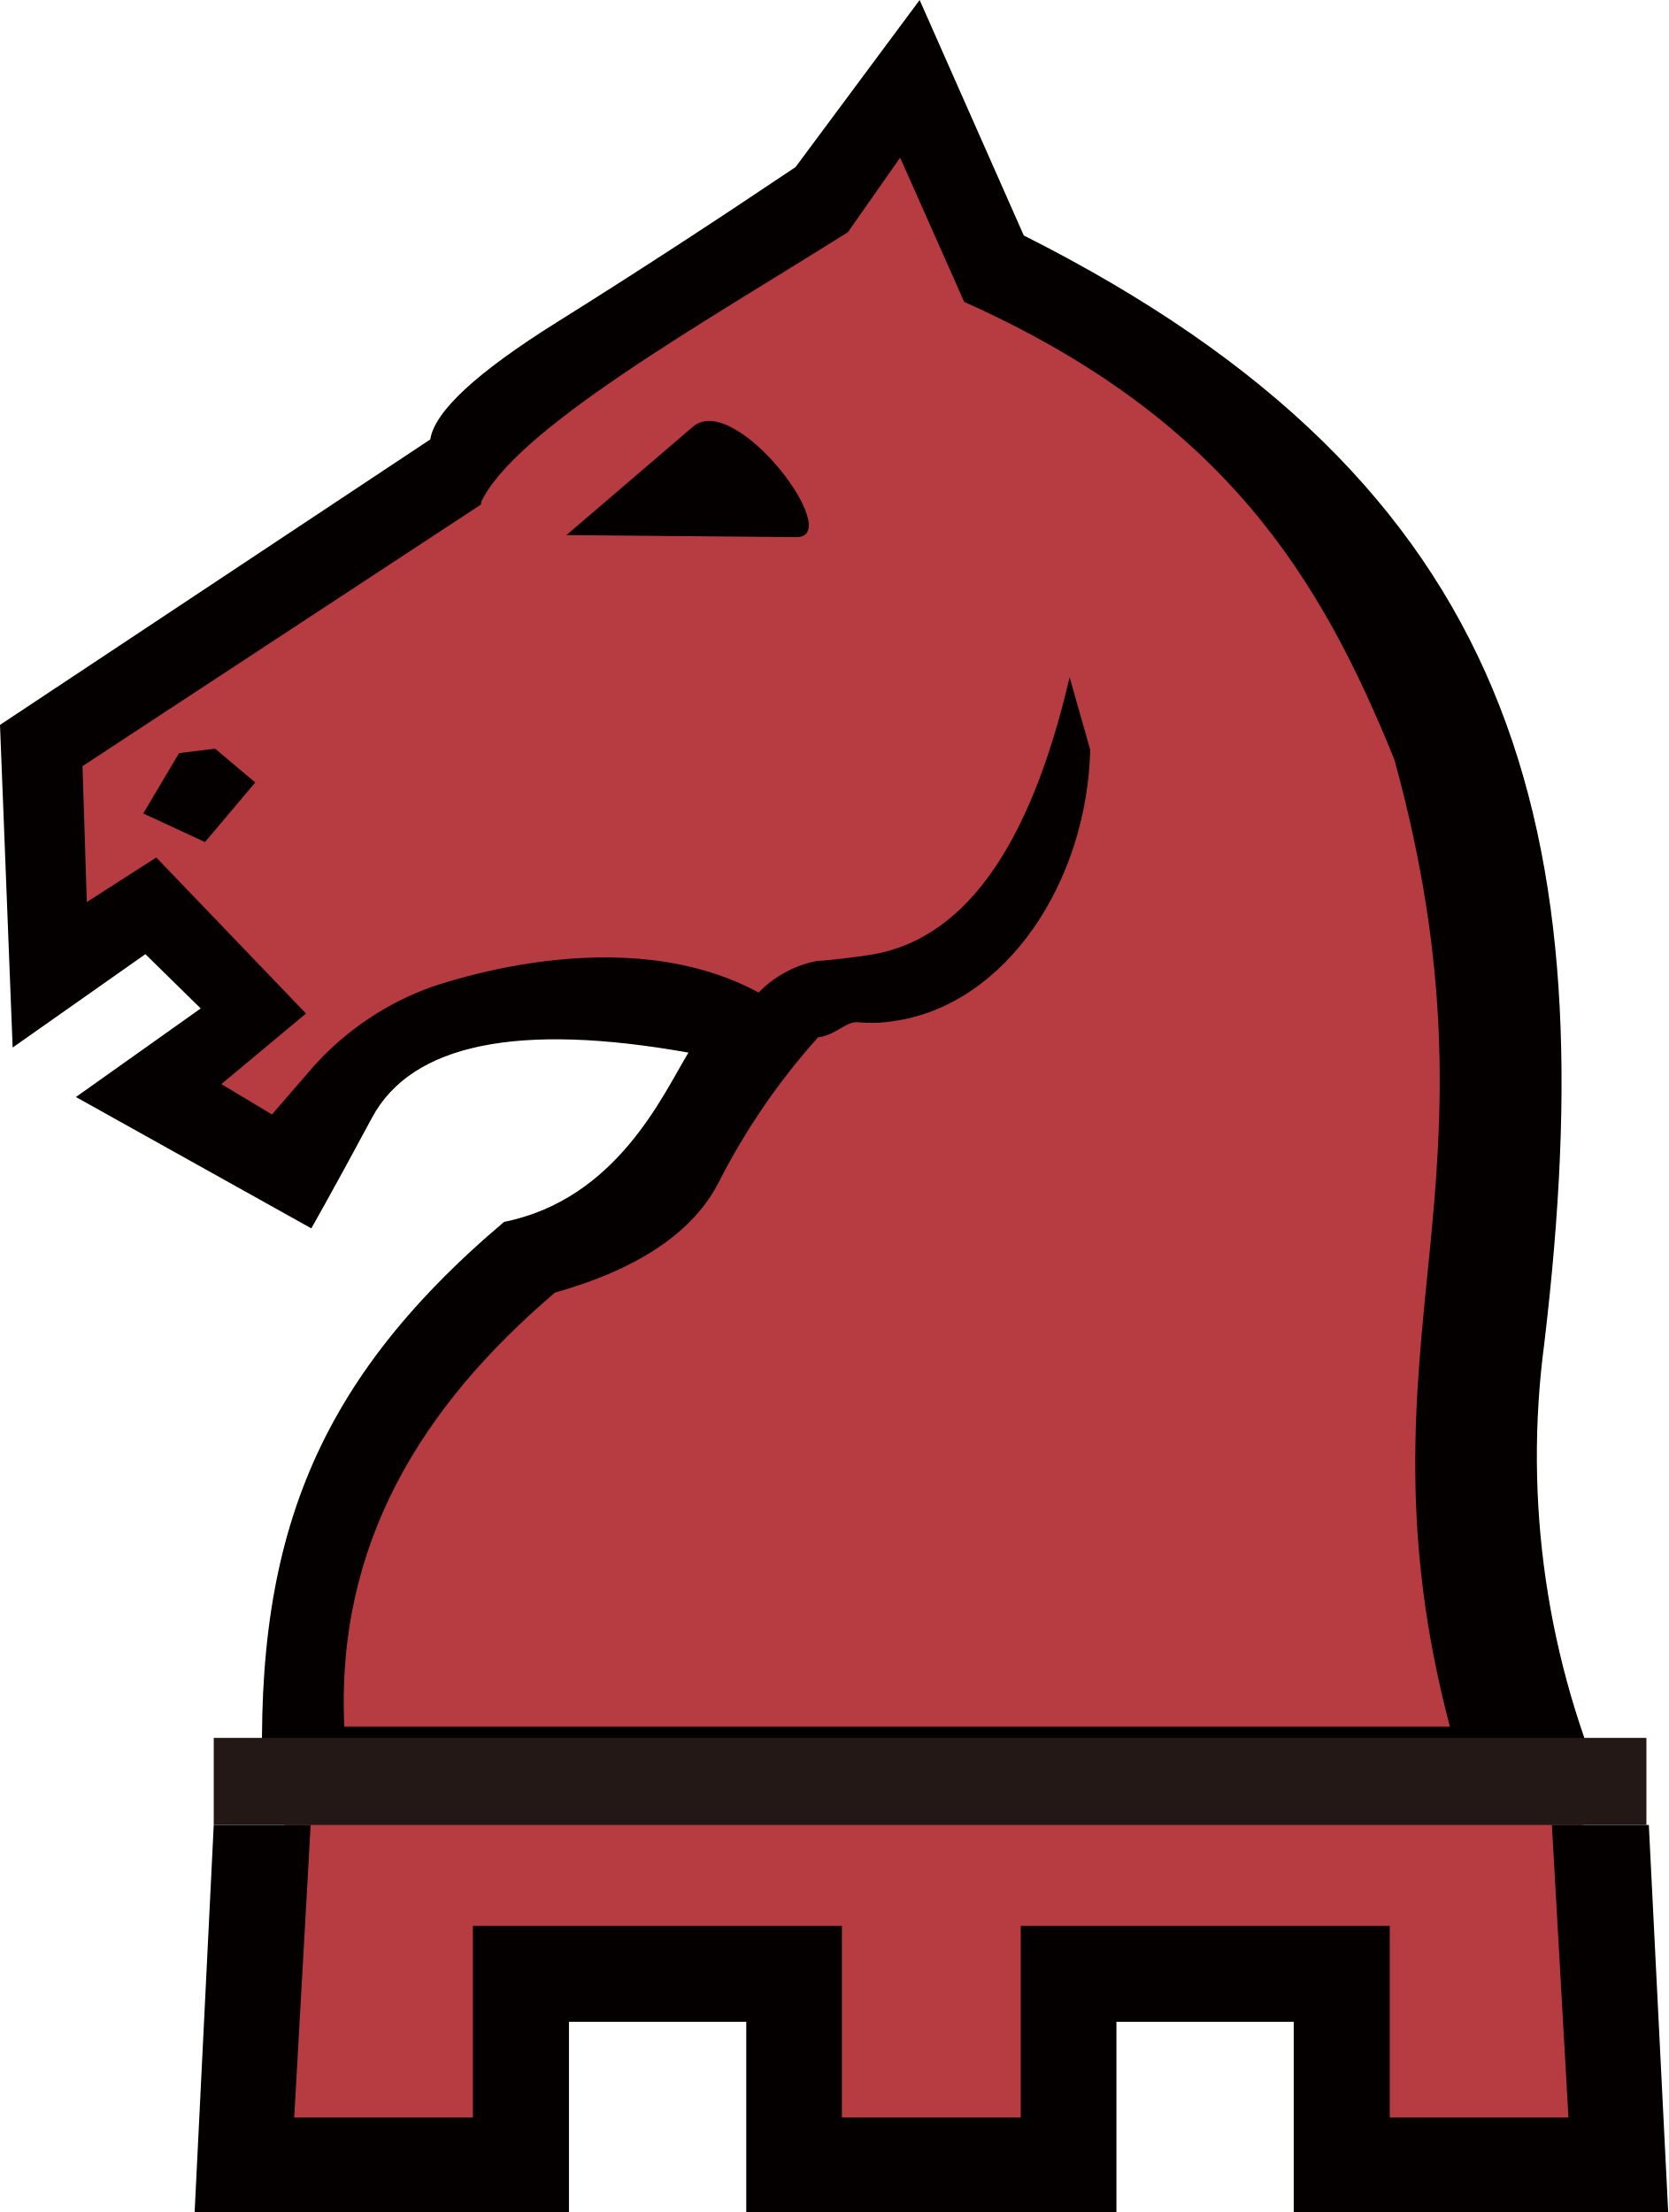
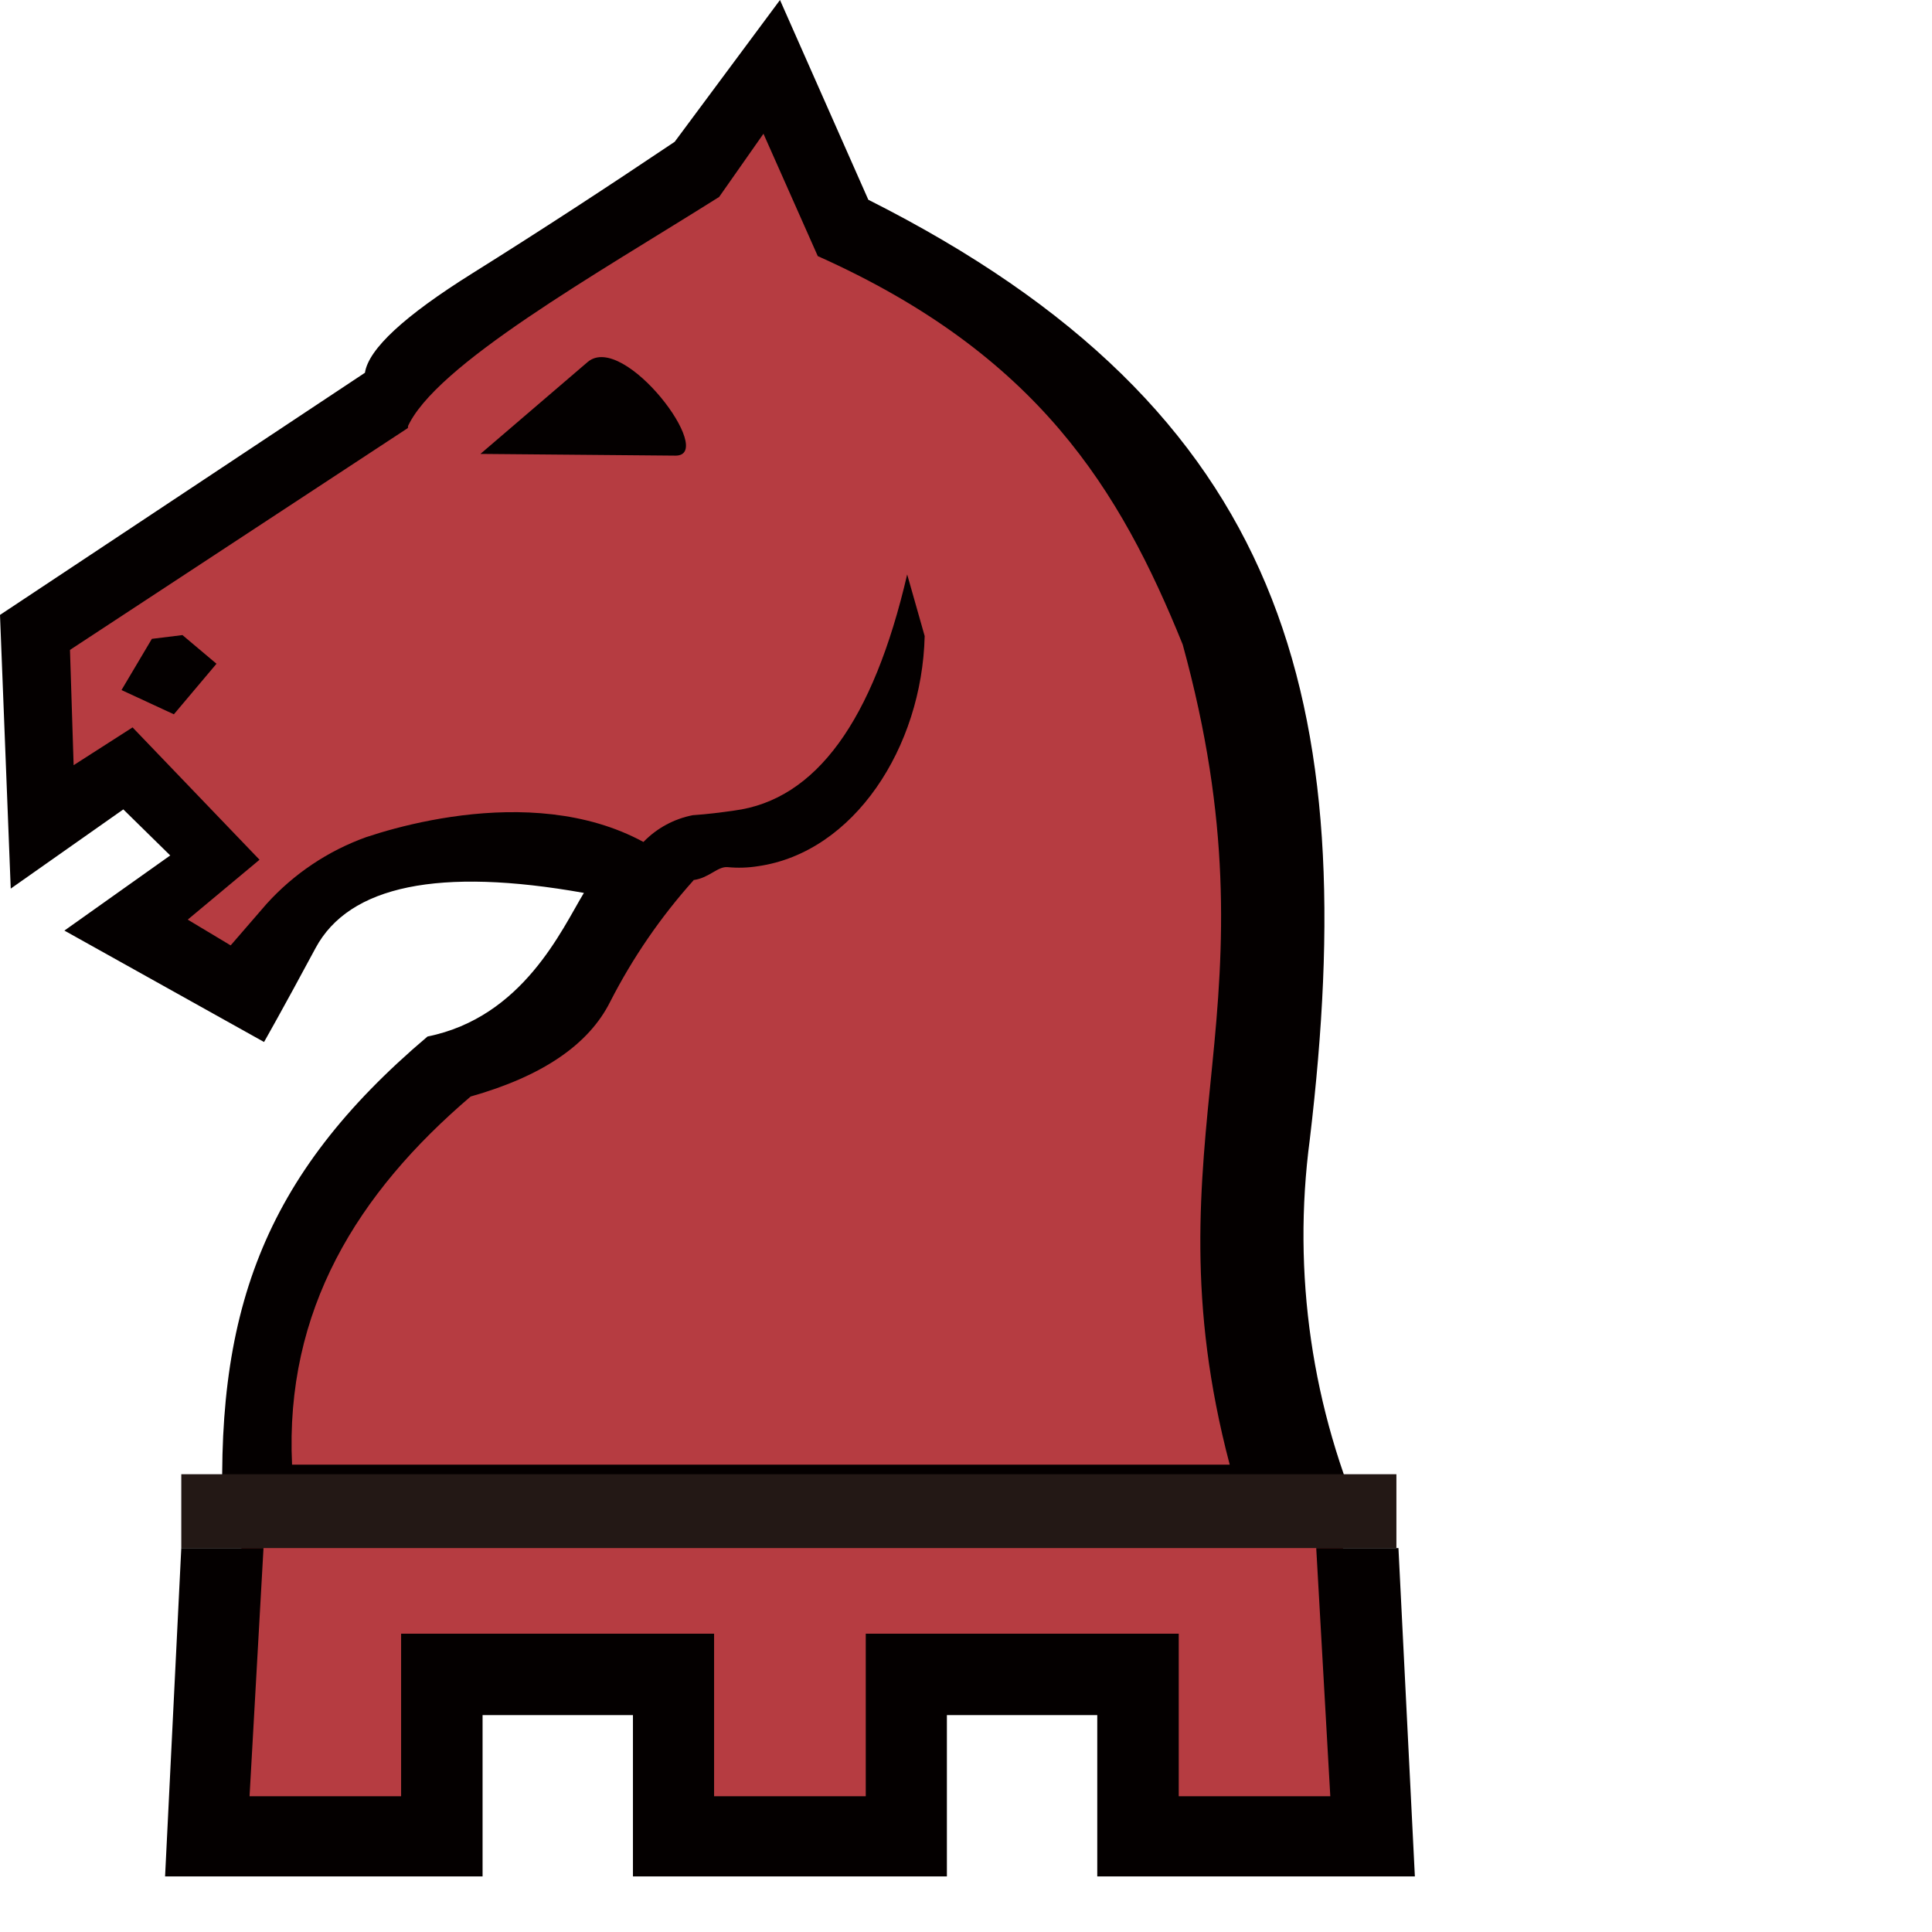
- <svg xmlns="http://www.w3.org/2000/svg" viewBox="0 0 131.82 174.82">
+ <svg xmlns="http://www.w3.org/2000/svg" viewBox="0 0 180 180">
  <defs>
    <style>.cls-1{fill:#b63c41;}.cls-2{fill:#040000;}.cls-3{fill:#231815;}</style>
  </defs>
-   <g id="图层_2" data-name="图层 2">
-     <g id="图层_1-2" data-name="图层 1">
+   <g id="Layer_2" data-name="Layer 2">
+     <g id="Layer_1-2" data-name="Layer 1">
      <path class="cls-1" d="M25.79,139c-.71-15,3.89-28.1,14.88-37.48,7-2,10.2-4.8,12.25-9a44.38,44.38,0,0,1,7-10.75c-9.55-9.91-19.32-2.4-25.75-.25-4.2,1.7-6.65,2.63-8.89,5.31l-3.48,4-6.13-4.71,7-5.8-11.23-10L5.72,74,4.27,60,37,38.45c2.59-6.07,18.49-15,30.28-22.42l4.43-6.16,5.27,11.87c21.35,9.56,29.29,22.69,35.37,37.7,4.73,17.23,3.92,29.2,2.86,40.82s-2.5,22.95,1.69,38.76Z" />
      <path class="cls-2" d="M14.15,59.52,17,59.17l3.17,2.67L16.2,66.55l-4.88-2.26ZM62.94,42.45l-18.18-.16,10-8.57C58.14,30.88,66.8,42.45,62.94,42.45Zm-25-2.57L34,34.73c.34-2.22,3.69-5.31,10-9.26s12.52-8,18.86-12.26L72.67,0,80.9,18.61c39.07,19.68,46,46.68,41.13,87.56a67.91,67.91,0,0,0,5.32,36.62H20.83c-1-20.32,3.61-33.19,19-46.22,8.91-1.8,12.52-10,14.57-13.38-13.46-2.4-21.87-.69-25,5.14s-4.8,8.75-4.8,8.75L6,86.7l9.86-7-4.37-4.29L1,82.79,0,57.29,34,34.73s3.38-1.15,4-.38,0,5.53,0,5.53L6.52,60.55l.34,10.74,5.49-3.52L24.18,80.1l-6.69,5.58,4,2.4,3.34-3.86A23,23,0,0,1,34.1,78c6.17-2.06,21.35-5.49,30.53,4a53.26,53.26,0,0,0-7.78,11.33q-3,6-13,8.83c-10.55,9-17.32,19.9-16.64,34.3h87.36c-4-15.17-2.75-26.07-1.63-37.21s1.8-22.65-2.75-39.2c-5.83-14.4-13.46-27-34-36.19l-5.06-11.4L67,18.35c-11.3,7.12-26.59,15.7-29.07,21.53Z" />
      <path class="cls-2" d="M60,78.39c-.91,1,.88,4.11,4.63,3.6,1.46-.2,2.23-1.29,3.17-1.2a11.19,11.19,0,0,0,2.83-.09c8.92-1.28,15.27-11.06,15.52-21.44l-1.63-5.74c-3.17,13.63-8.49,21-16.12,22-1.2.17-2.49.34-3.86.43A8.72,8.72,0,0,0,60,78.39Z" />
      <path class="cls-1" d="M125.12,144.1l1.56,27.19H107.59V156.15H83.26v15.14H64.36V156.15H40v15.14H20.88L22.5,144.1" />
      <polygon class="cls-2" points="123.94 167.35 109.82 167.35 109.82 152.21 80.66 152.21 80.66 167.35 66.53 167.35 66.53 152.21 37.37 152.21 37.37 167.35 23.25 167.35 24.55 144.23 16.89 144.23 15.38 174.82 44.96 174.82 44.96 159.79 58.97 159.79 58.97 174.82 88.22 174.82 88.22 159.79 102.23 159.79 102.23 174.82 131.82 174.82 130.29 144.23 122.63 144.23 123.94 167.35" />
      <rect class="cls-3" x="16.89" y="137.35" width="113.21" height="6.88" />
    </g>
  </g>
</svg>
